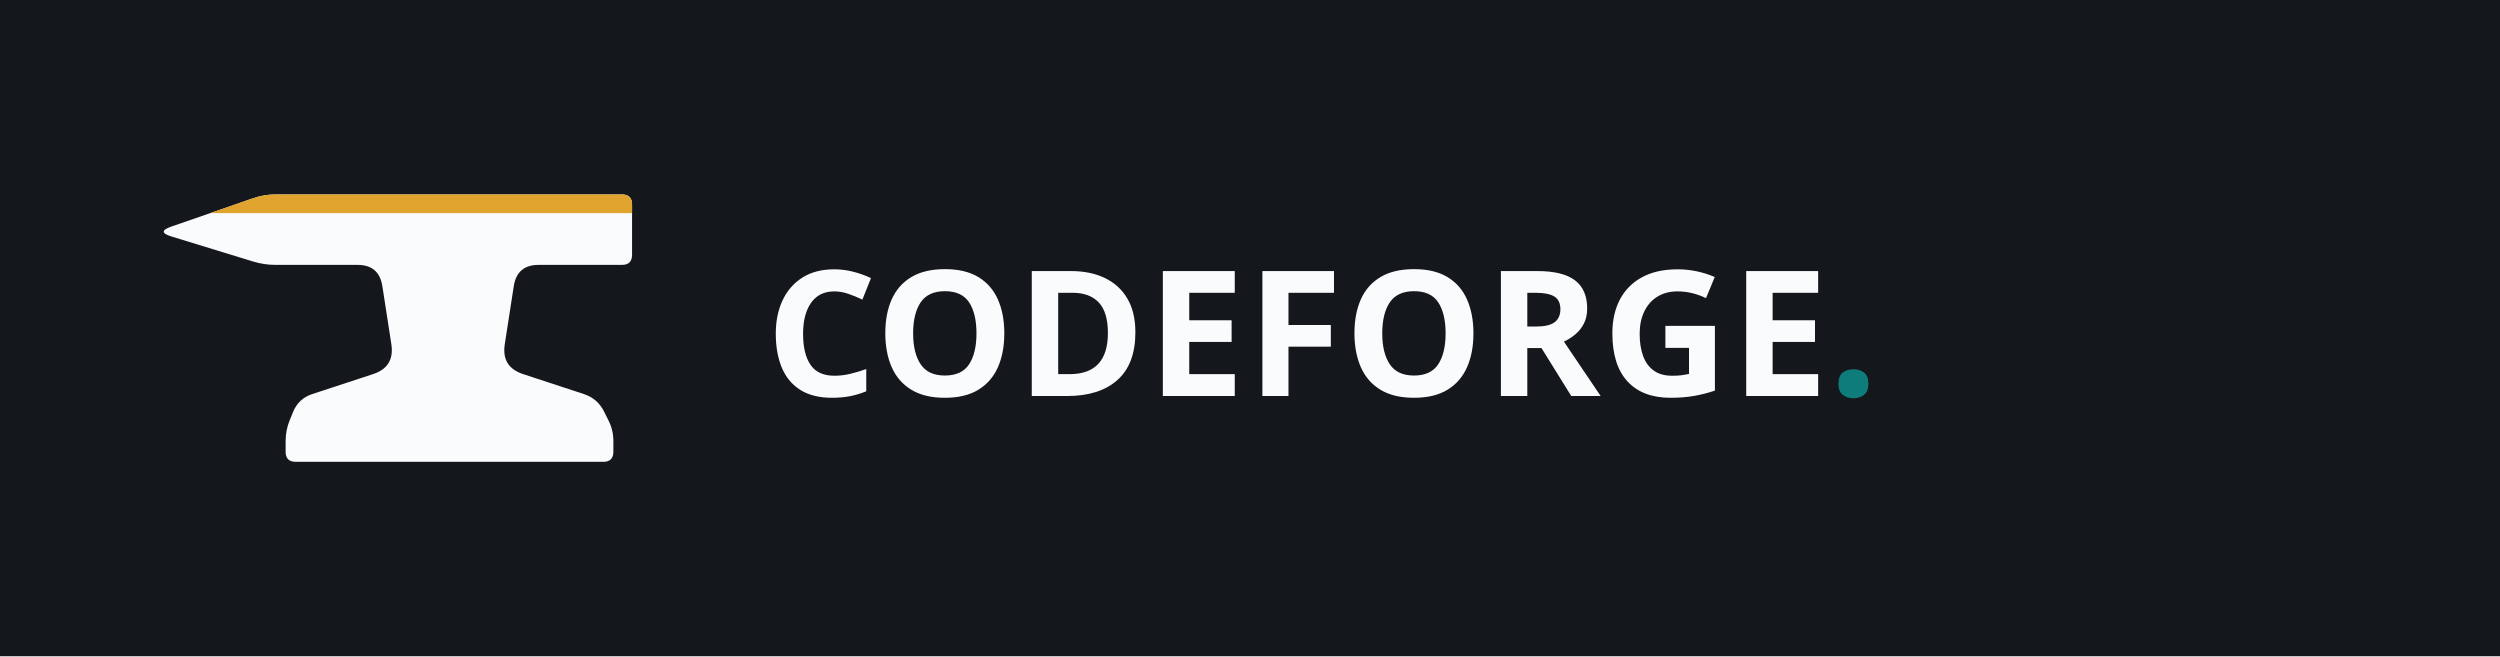
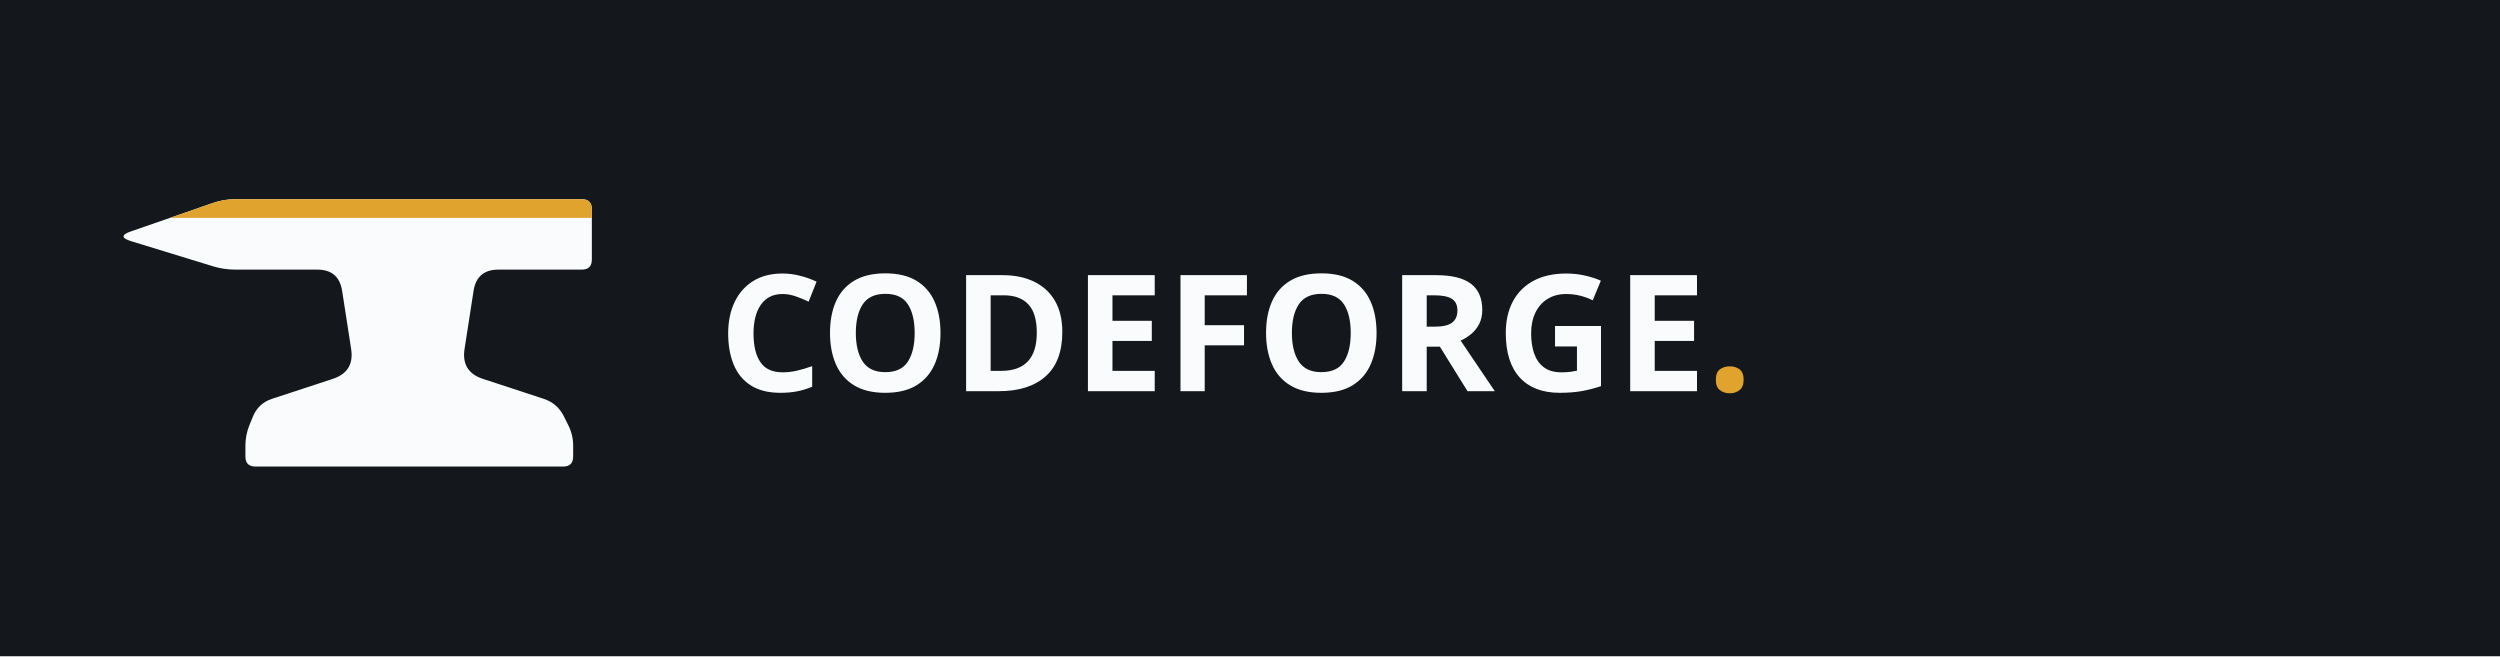
<svg xmlns="http://www.w3.org/2000/svg" width="1600" height="420" viewBox="0 0 1600 420">
  <rect width="1600" height="420" fill="#14171C" />
-   <g transform="translate(31.0,-46.68) scale(0.46)">
-     <g transform="translate(0,0) scale(1.0)">
-       <defs>
-         <clipPath id="cpsclockupdark">
-           <path d="M 171.03,430.45 Q 150.00,424.00 170.79,416.79 L 284.88,377.24 Q 300.00,372.00 316.00,372.00 L 798.00,372.00 Q 812.00,372.00 812.00,386.00 L 812.00,456.00 Q 812.00,470.00 798.00,470.00 L 682.00,470.00 Q 652.00,470.00 647.41,499.65 L 634.90,580.38 Q 630.00,612.00 660.40,621.98 L 745.00,649.76 Q 764.00,656.00 772.94,673.89 L 779.29,686.58 Q 786.00,700.00 786.00,715.00 L 786.00,730.00 Q 786.00,744.00 772.00,744.00 L 344.00,744.00 Q 330.00,744.00 330.00,730.00 L 330.00,715.00 Q 330.00,700.00 335.68,686.12 L 340.43,674.51 Q 348.00,656.00 367.00,649.76 L 451.60,621.98 Q 482.00,612.00 477.10,580.38 L 464.59,499.65 Q 460.00,470.00 430.00,470.00 L 316.00,470.00 Q 300.00,470.00 284.70,465.31 Z" />
-         </clipPath>
-       </defs>
-       <path d="M 171.03,430.45 Q 150.00,424.00 170.79,416.79 L 284.88,377.24 Q 300.00,372.00 316.00,372.00 L 798.00,372.00 Q 812.00,372.00 812.00,386.00 L 812.00,456.00 Q 812.00,470.00 798.00,470.00 L 682.00,470.00 Q 652.00,470.00 647.41,499.65 L 634.90,580.38 Q 630.00,612.00 660.40,621.98 L 745.00,649.76 Q 764.00,656.00 772.94,673.89 L 779.29,686.58 Q 786.00,700.00 786.00,715.00 L 786.00,730.00 Q 786.00,744.00 772.00,744.00 L 344.00,744.00 Q 330.00,744.00 330.00,730.00 L 330.00,715.00 Q 330.00,700.00 335.68,686.12 L 340.43,674.51 Q 348.00,656.00 367.00,649.76 L 451.60,621.98 Q 482.00,612.00 477.10,580.38 L 464.59,499.65 Q 460.00,470.00 430.00,470.00 L 316.00,470.00 Q 300.00,470.00 284.70,465.31 Z" fill="#FAFBFC" />
-       <rect x="130" y="372" width="700" height="26" fill="#E0A32E" clip-path="url(#cpsclockupdark)" />
-     </g>
+   <g transform="translate(240,210) scale(0.46) translate(-510.3,-551.4)">
+     <defs>
+       <clipPath id="cpld">
+         <path d="M 171.03,430.45 Q 150.00,424.00 170.79,416.79 L 284.88,377.24 Q 300.00,372.00 316.00,372.00 L 798.00,372.00 Q 812.00,372.00 812.00,386.00 L 812.00,456.00 Q 812.00,470.00 798.00,470.00 L 682.00,470.00 Q 652.00,470.00 647.41,499.65 L 634.90,580.38 Q 630.00,612.00 660.40,621.98 L 745.00,649.76 Q 764.00,656.00 772.94,673.89 L 779.29,686.58 Q 786.00,700.00 786.00,715.00 L 786.00,730.00 Q 786.00,744.00 772.00,744.00 L 344.00,744.00 Q 330.00,744.00 330.00,730.00 L 330.00,715.00 Q 330.00,700.00 335.68,686.12 L 340.43,674.51 Q 348.00,656.00 367.00,649.76 L 451.60,621.98 Q 482.00,612.00 477.10,580.38 L 464.59,499.65 Q 460.00,470.00 430.00,470.00 L 316.00,470.00 Q 300.00,470.00 284.70,465.31 Z" />
+       </clipPath>
+     </defs>
+     <path d="M 171.03,430.45 Q 150.00,424.00 170.79,416.79 L 284.88,377.24 Q 300.00,372.00 316.00,372.00 L 798.00,372.00 Q 812.00,372.00 812.00,386.00 L 812.00,456.00 Q 812.00,470.00 798.00,470.00 L 682.00,470.00 Q 652.00,470.00 647.41,499.65 L 634.90,580.38 Q 630.00,612.00 660.40,621.98 L 745.00,649.76 Q 764.00,656.00 772.94,673.89 L 779.29,686.58 Q 786.00,700.00 786.00,715.00 L 786.00,730.00 Q 786.00,744.00 772.00,744.00 L 344.00,744.00 Q 330.00,744.00 330.00,730.00 L 330.00,715.00 Q 330.00,700.00 335.68,686.12 L 340.43,674.51 Q 348.00,656.00 367.00,649.76 L 451.60,621.98 Q 482.00,612.00 477.10,580.38 L 464.59,499.65 Q 460.00,470.00 430.00,470.00 L 316.00,470.00 Q 300.00,470.00 284.70,465.31 Z" fill="#FAFBFC" />
+     <rect x="130" y="372" width="700" height="26" fill="#E0A32E" clip-path="url(#cpld)" />
  </g>
-   <text x="490" y="210" font-family="Archivo" font-weight="700" font-size="112" fill="#FAFBFC" dominant-baseline="central" letter-spacing="1">CODEFORGE<tspan fill="#0E7C7B">.</tspan>
+   <text x="460" y="210" font-family="Archivo" font-weight="700" font-size="104" fill="#FAFBFC" text-anchor="start" dominant-baseline="central" letter-spacing="1">CODEFORGE<tspan fill="#E0A32E">.</tspan>
  </text>
</svg>
